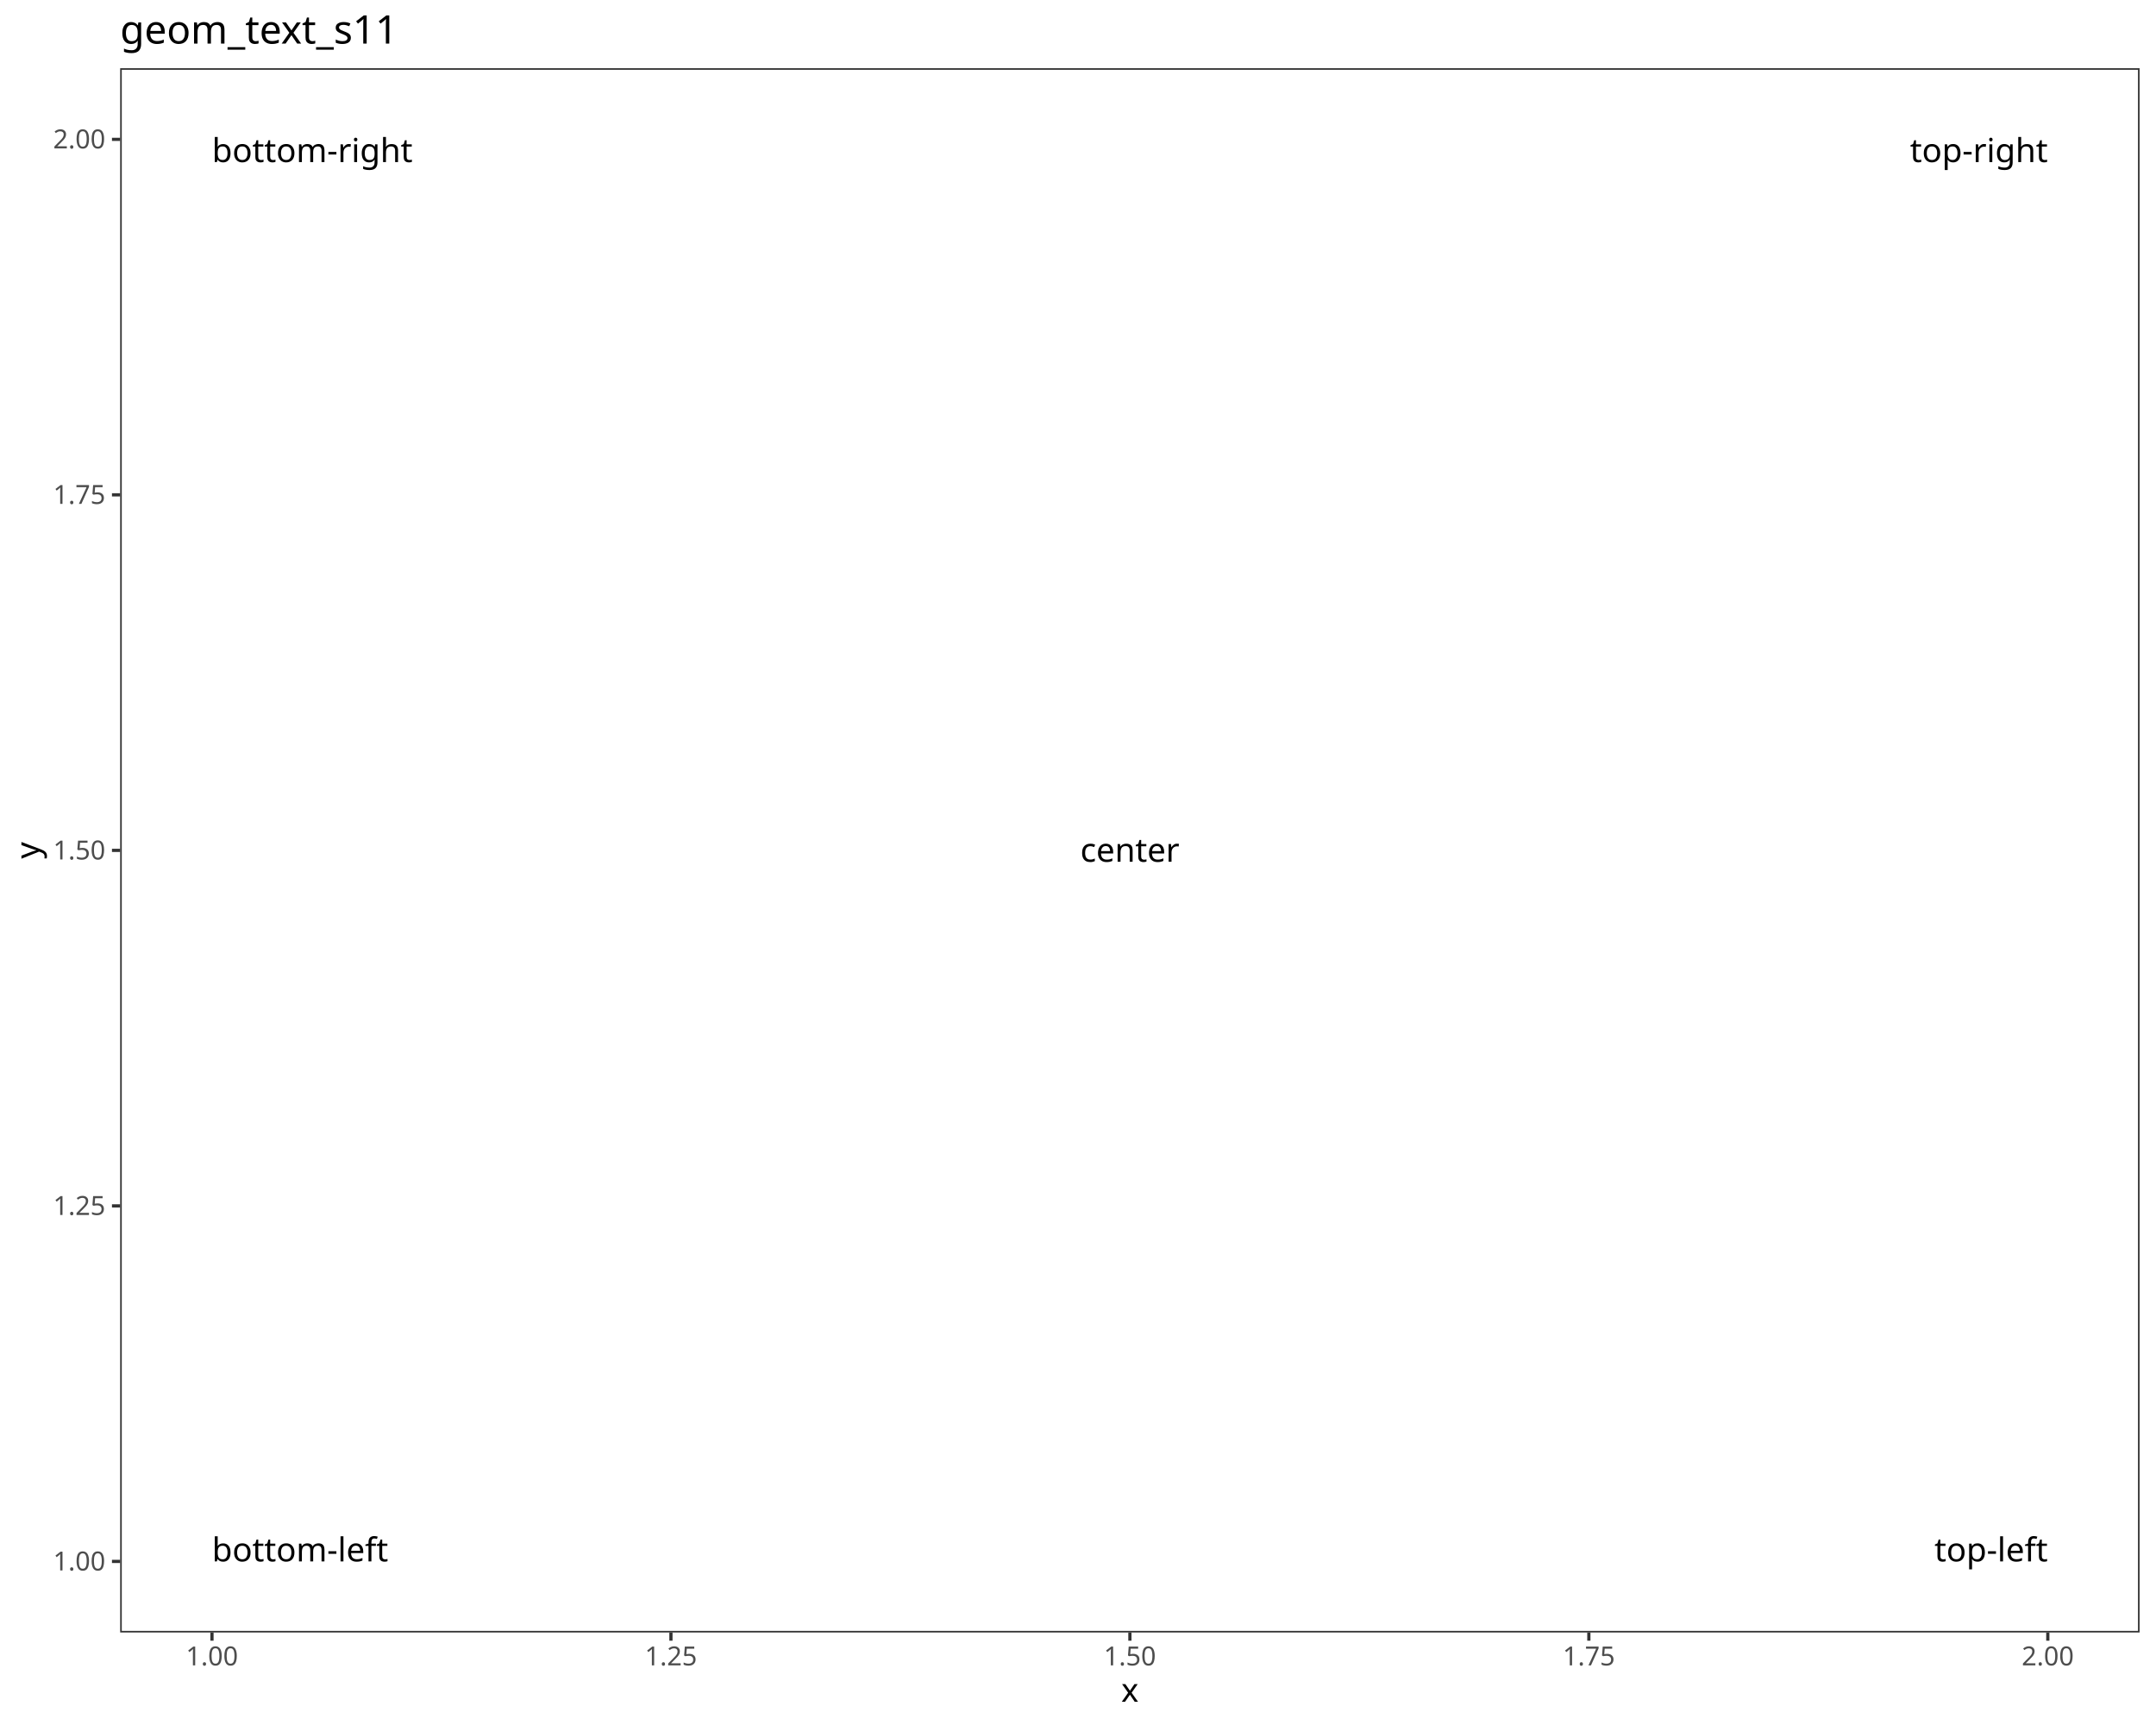
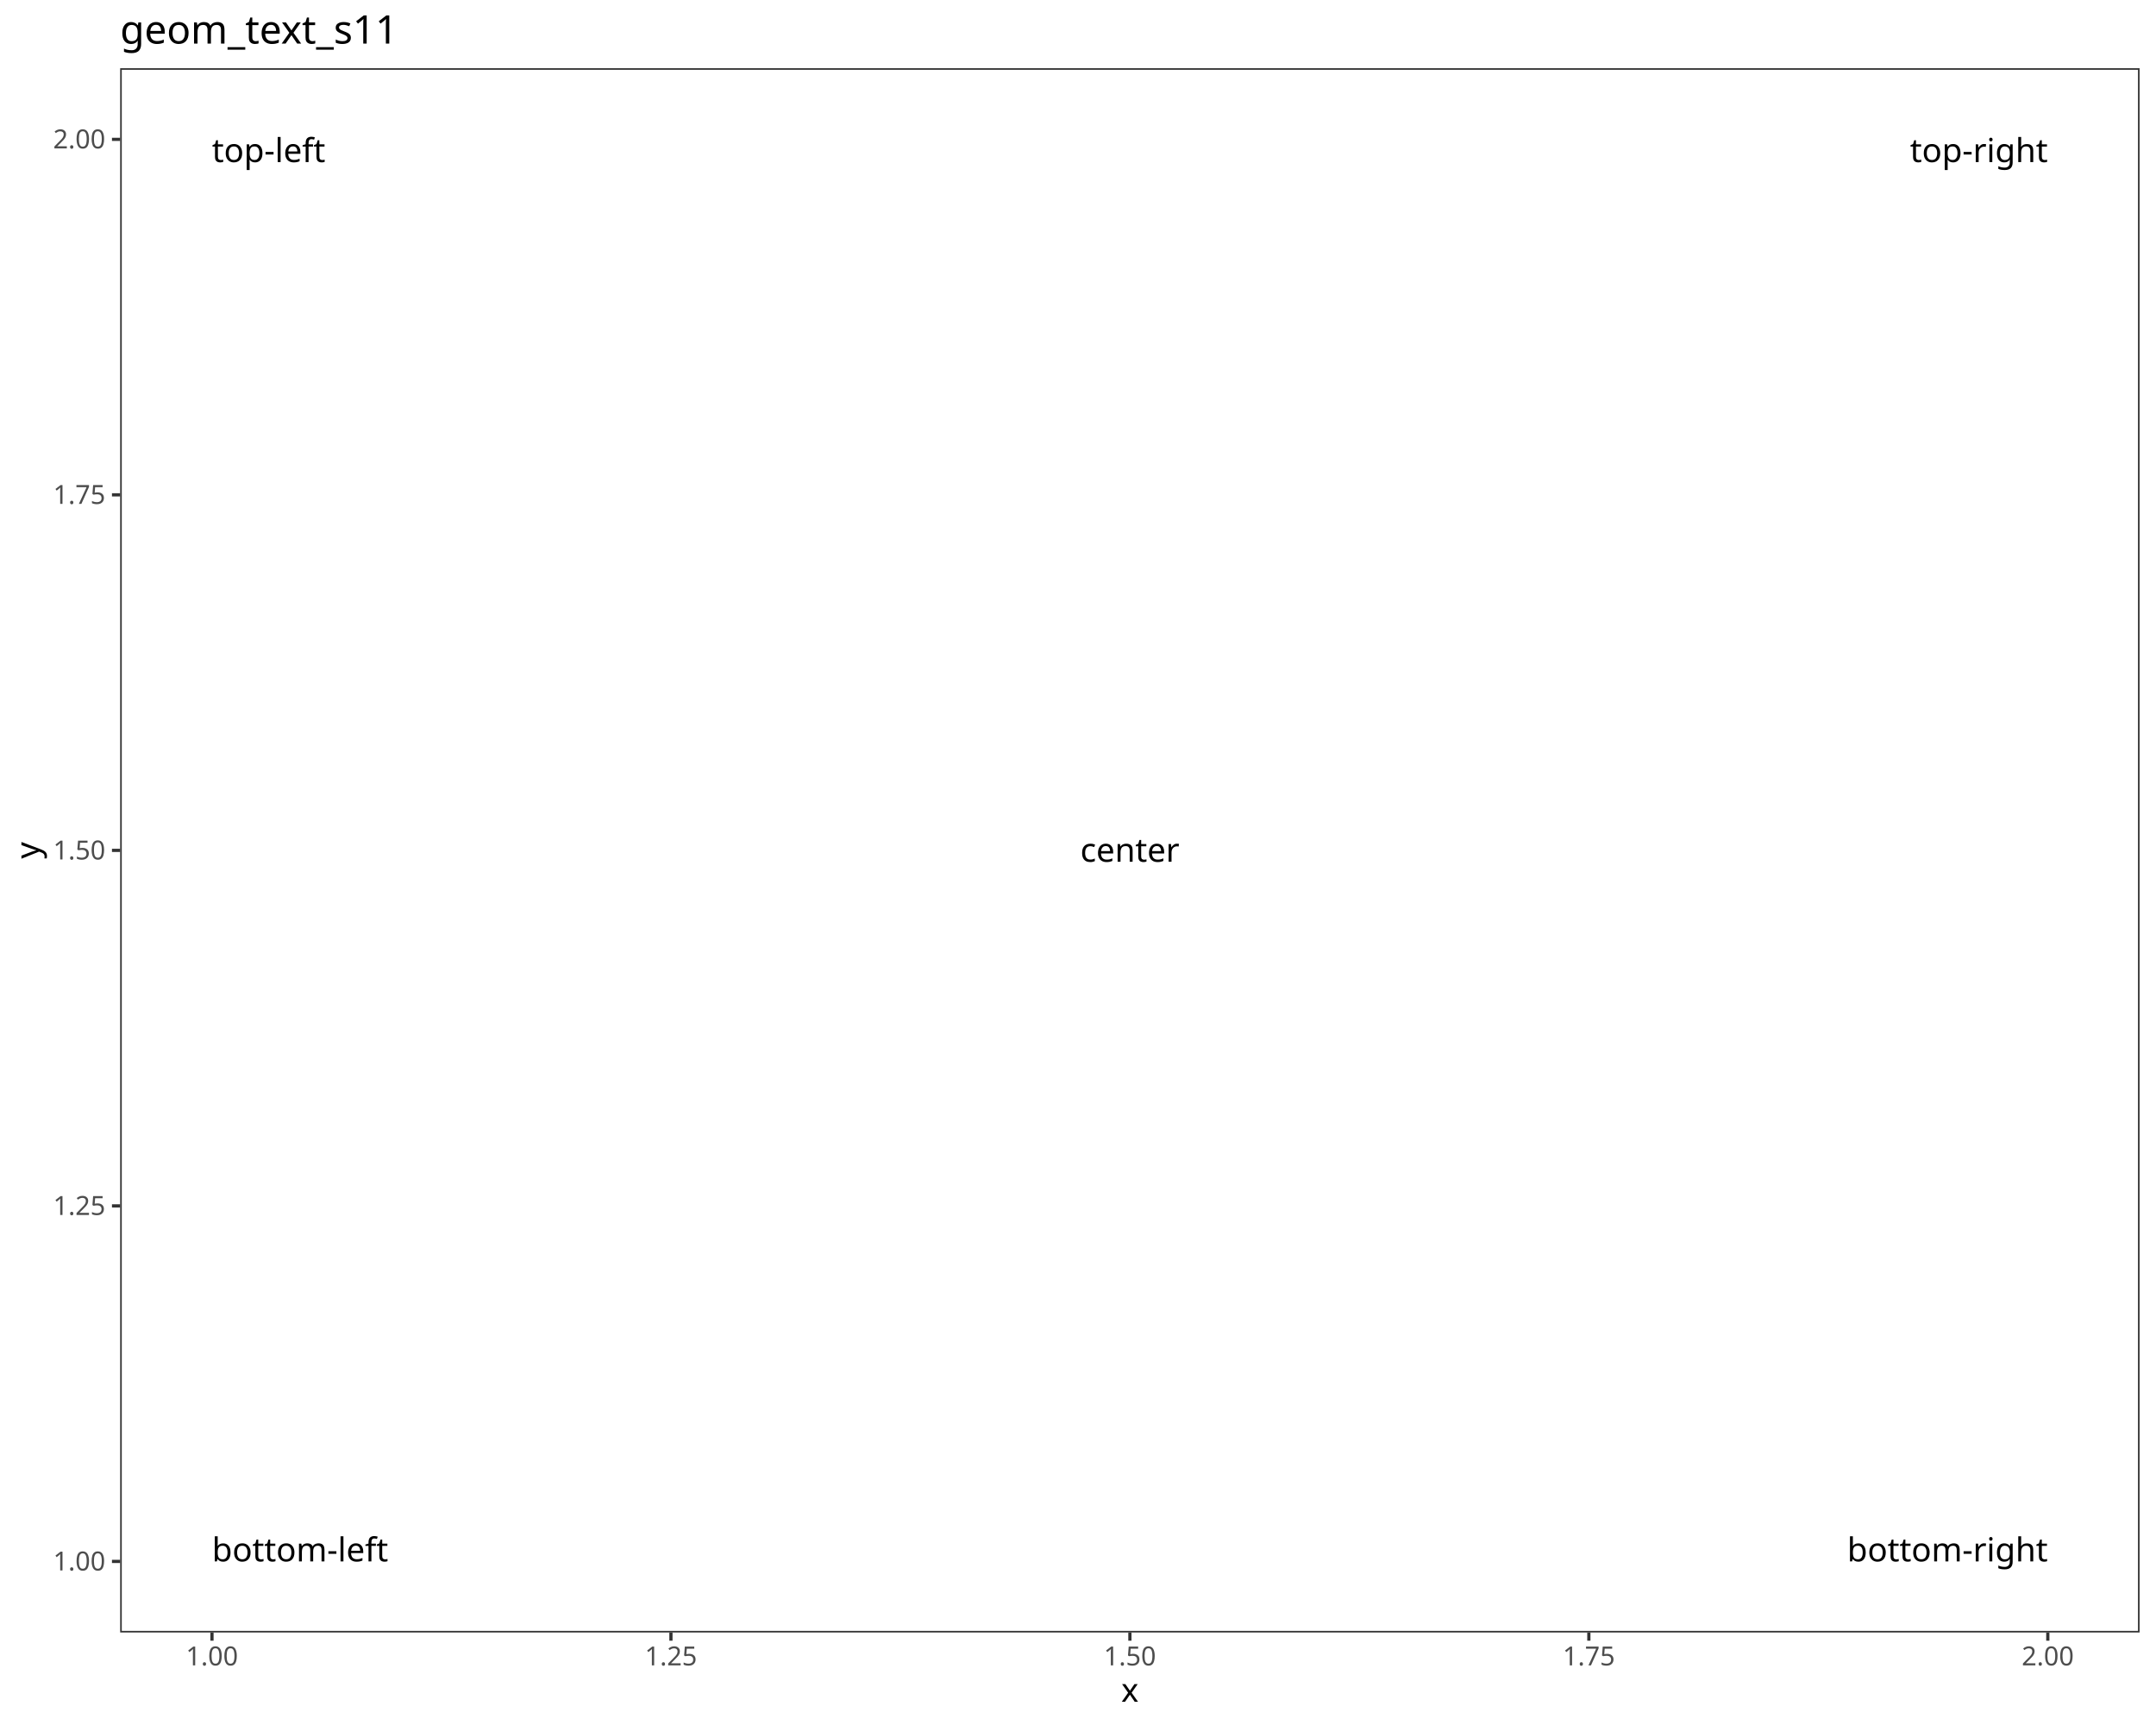
<svg xmlns="http://www.w3.org/2000/svg" class="svglite" data-engine-version="2.0" width="720.00pt" height="576.00pt" viewBox="0 0 720.00 576.00">
  <defs>
    <style type="text/css">
    .svglite line, .svglite polyline, .svglite polygon, .svglite path, .svglite rect, .svglite circle {
      fill: none;
      stroke: #000000;
      stroke-linecap: round;
      stroke-linejoin: round;
      stroke-miterlimit: 10.00;
    }
  </style>
  </defs>
  <rect width="100%" height="100%" style="stroke: none; fill: #FFFFFF;" />
  <defs>
    <clipPath id="cpMC4wMHw3MjAuMDB8MC4wMHw1NzYuMDA=">
      <rect x="0.00" y="0.00" width="720.00" height="576.00" />
    </clipPath>
  </defs>
  <g clip-path="url(#cpMC4wMHw3MjAuMDB8MC4wMHw1NzYuMDA=)">
    <rect x="0.00" y="0.00" width="720.00" height="576.00" style="stroke-width: 1.07; stroke: #FFFFFF; fill: #FFFFFF;" />
  </g>
  <defs>
    <clipPath id="cpNDAuMTN8NzE0LjUyfDIyLjc4fDU0NS4xMQ==">
      <rect x="40.13" y="22.78" width="674.39" height="522.33" />
    </clipPath>
  </defs>
  <g clip-path="url(#cpNDAuMTN8NzE0LjUyfDIyLjc4fDU0NS4xMQ==)">
    <rect x="40.13" y="22.78" width="674.39" height="522.33" style="stroke-width: 1.07; stroke: none; fill: #FFFFFF;" />
    <text x="70.79" y="521.37" style="font-size: 11.04px; font-family: sans;" textLength="52.16px" lengthAdjust="spacingAndGlyphs">bottom-left</text>
-     <text x="70.79" y="54.12" style="font-size: 11.04px; font-family: sans;" textLength="58.91px" lengthAdjust="spacingAndGlyphs">bottom-right</text>
-     <text x="683.87" y="521.37" text-anchor="end" style="font-size: 11.04px; font-family: sans;" textLength="33.75px" lengthAdjust="spacingAndGlyphs">top-left</text>
+     <text x="70.79" y="54.12" style="font-size: 11.04px; font-family: sans;" textLength="33.75px" lengthAdjust="spacingAndGlyphs">top-left</text>
+     <text x="683.87" y="521.37" text-anchor="end" style="font-size: 11.04px; font-family: sans;" textLength="58.91px" lengthAdjust="spacingAndGlyphs">bottom-right</text>
    <text x="683.87" y="54.12" text-anchor="end" style="font-size: 11.04px; font-family: sans;" textLength="40.50px" lengthAdjust="spacingAndGlyphs">top-right</text>
    <text x="377.33" y="287.75" text-anchor="middle" style="font-size: 11.04px; font-family: sans;" textLength="30.69px" lengthAdjust="spacingAndGlyphs">center</text>
    <rect x="40.13" y="22.78" width="674.39" height="522.33" style="stroke-width: 1.07; stroke: #333333;" />
  </g>
  <g clip-path="url(#cpMC4wMHw3MjAuMDB8MC4wMHw1NzYuMDA=)">
    <text x="35.20" y="524.40" text-anchor="end" style="font-size: 8.80px; fill: #4D4D4D; font-family: sans;" textLength="17.13px" lengthAdjust="spacingAndGlyphs">1.00</text>
    <text x="35.20" y="405.69" text-anchor="end" style="font-size: 8.80px; fill: #4D4D4D; font-family: sans;" textLength="17.13px" lengthAdjust="spacingAndGlyphs">1.25</text>
    <text x="35.20" y="286.98" text-anchor="end" style="font-size: 8.80px; fill: #4D4D4D; font-family: sans;" textLength="17.13px" lengthAdjust="spacingAndGlyphs">1.50</text>
    <text x="35.20" y="168.26" text-anchor="end" style="font-size: 8.80px; fill: #4D4D4D; font-family: sans;" textLength="17.13px" lengthAdjust="spacingAndGlyphs">1.75</text>
    <text x="35.20" y="49.55" text-anchor="end" style="font-size: 8.80px; fill: #4D4D4D; font-family: sans;" textLength="17.13px" lengthAdjust="spacingAndGlyphs">2.00</text>
    <polyline points="37.39,521.37 40.13,521.37 " style="stroke-width: 1.07; stroke: #333333; stroke-linecap: butt;" />
    <polyline points="37.39,402.66 40.13,402.66 " style="stroke-width: 1.07; stroke: #333333; stroke-linecap: butt;" />
    <polyline points="37.39,283.95 40.13,283.95 " style="stroke-width: 1.07; stroke: #333333; stroke-linecap: butt;" />
    <polyline points="37.39,165.24 40.13,165.24 " style="stroke-width: 1.07; stroke: #333333; stroke-linecap: butt;" />
    <polyline points="37.39,46.53 40.13,46.53 " style="stroke-width: 1.07; stroke: #333333; stroke-linecap: butt;" />
    <polyline points="70.79,547.85 70.79,545.11 " style="stroke-width: 1.07; stroke: #333333; stroke-linecap: butt;" />
    <polyline points="224.06,547.85 224.06,545.11 " style="stroke-width: 1.07; stroke: #333333; stroke-linecap: butt;" />
    <polyline points="377.33,547.85 377.33,545.11 " style="stroke-width: 1.07; stroke: #333333; stroke-linecap: butt;" />
    <polyline points="530.60,547.85 530.60,545.11 " style="stroke-width: 1.07; stroke: #333333; stroke-linecap: butt;" />
    <polyline points="683.87,547.85 683.87,545.11 " style="stroke-width: 1.07; stroke: #333333; stroke-linecap: butt;" />
    <text x="70.79" y="556.10" text-anchor="middle" style="font-size: 8.80px; fill: #4D4D4D; font-family: sans;" textLength="17.13px" lengthAdjust="spacingAndGlyphs">1.00</text>
    <text x="224.06" y="556.10" text-anchor="middle" style="font-size: 8.80px; fill: #4D4D4D; font-family: sans;" textLength="17.13px" lengthAdjust="spacingAndGlyphs">1.25</text>
    <text x="377.33" y="556.10" text-anchor="middle" style="font-size: 8.80px; fill: #4D4D4D; font-family: sans;" textLength="17.13px" lengthAdjust="spacingAndGlyphs">1.50</text>
    <text x="530.60" y="556.10" text-anchor="middle" style="font-size: 8.80px; fill: #4D4D4D; font-family: sans;" textLength="17.13px" lengthAdjust="spacingAndGlyphs">1.75</text>
    <text x="683.87" y="556.10" text-anchor="middle" style="font-size: 8.80px; fill: #4D4D4D; font-family: sans;" textLength="17.13px" lengthAdjust="spacingAndGlyphs">2.00</text>
    <text x="377.33" y="568.24" text-anchor="middle" style="font-size: 11.00px; font-family: sans;" textLength="5.50px" lengthAdjust="spacingAndGlyphs">x</text>
    <text transform="translate(13.05,283.95) rotate(-90)" text-anchor="middle" style="font-size: 11.00px; font-family: sans;" textLength="5.50px" lengthAdjust="spacingAndGlyphs">y</text>
    <text x="40.13" y="14.56" style="font-size: 13.20px; font-family: sans;" textLength="90.28px" lengthAdjust="spacingAndGlyphs">geom_text_s11</text>
  </g>
</svg>
